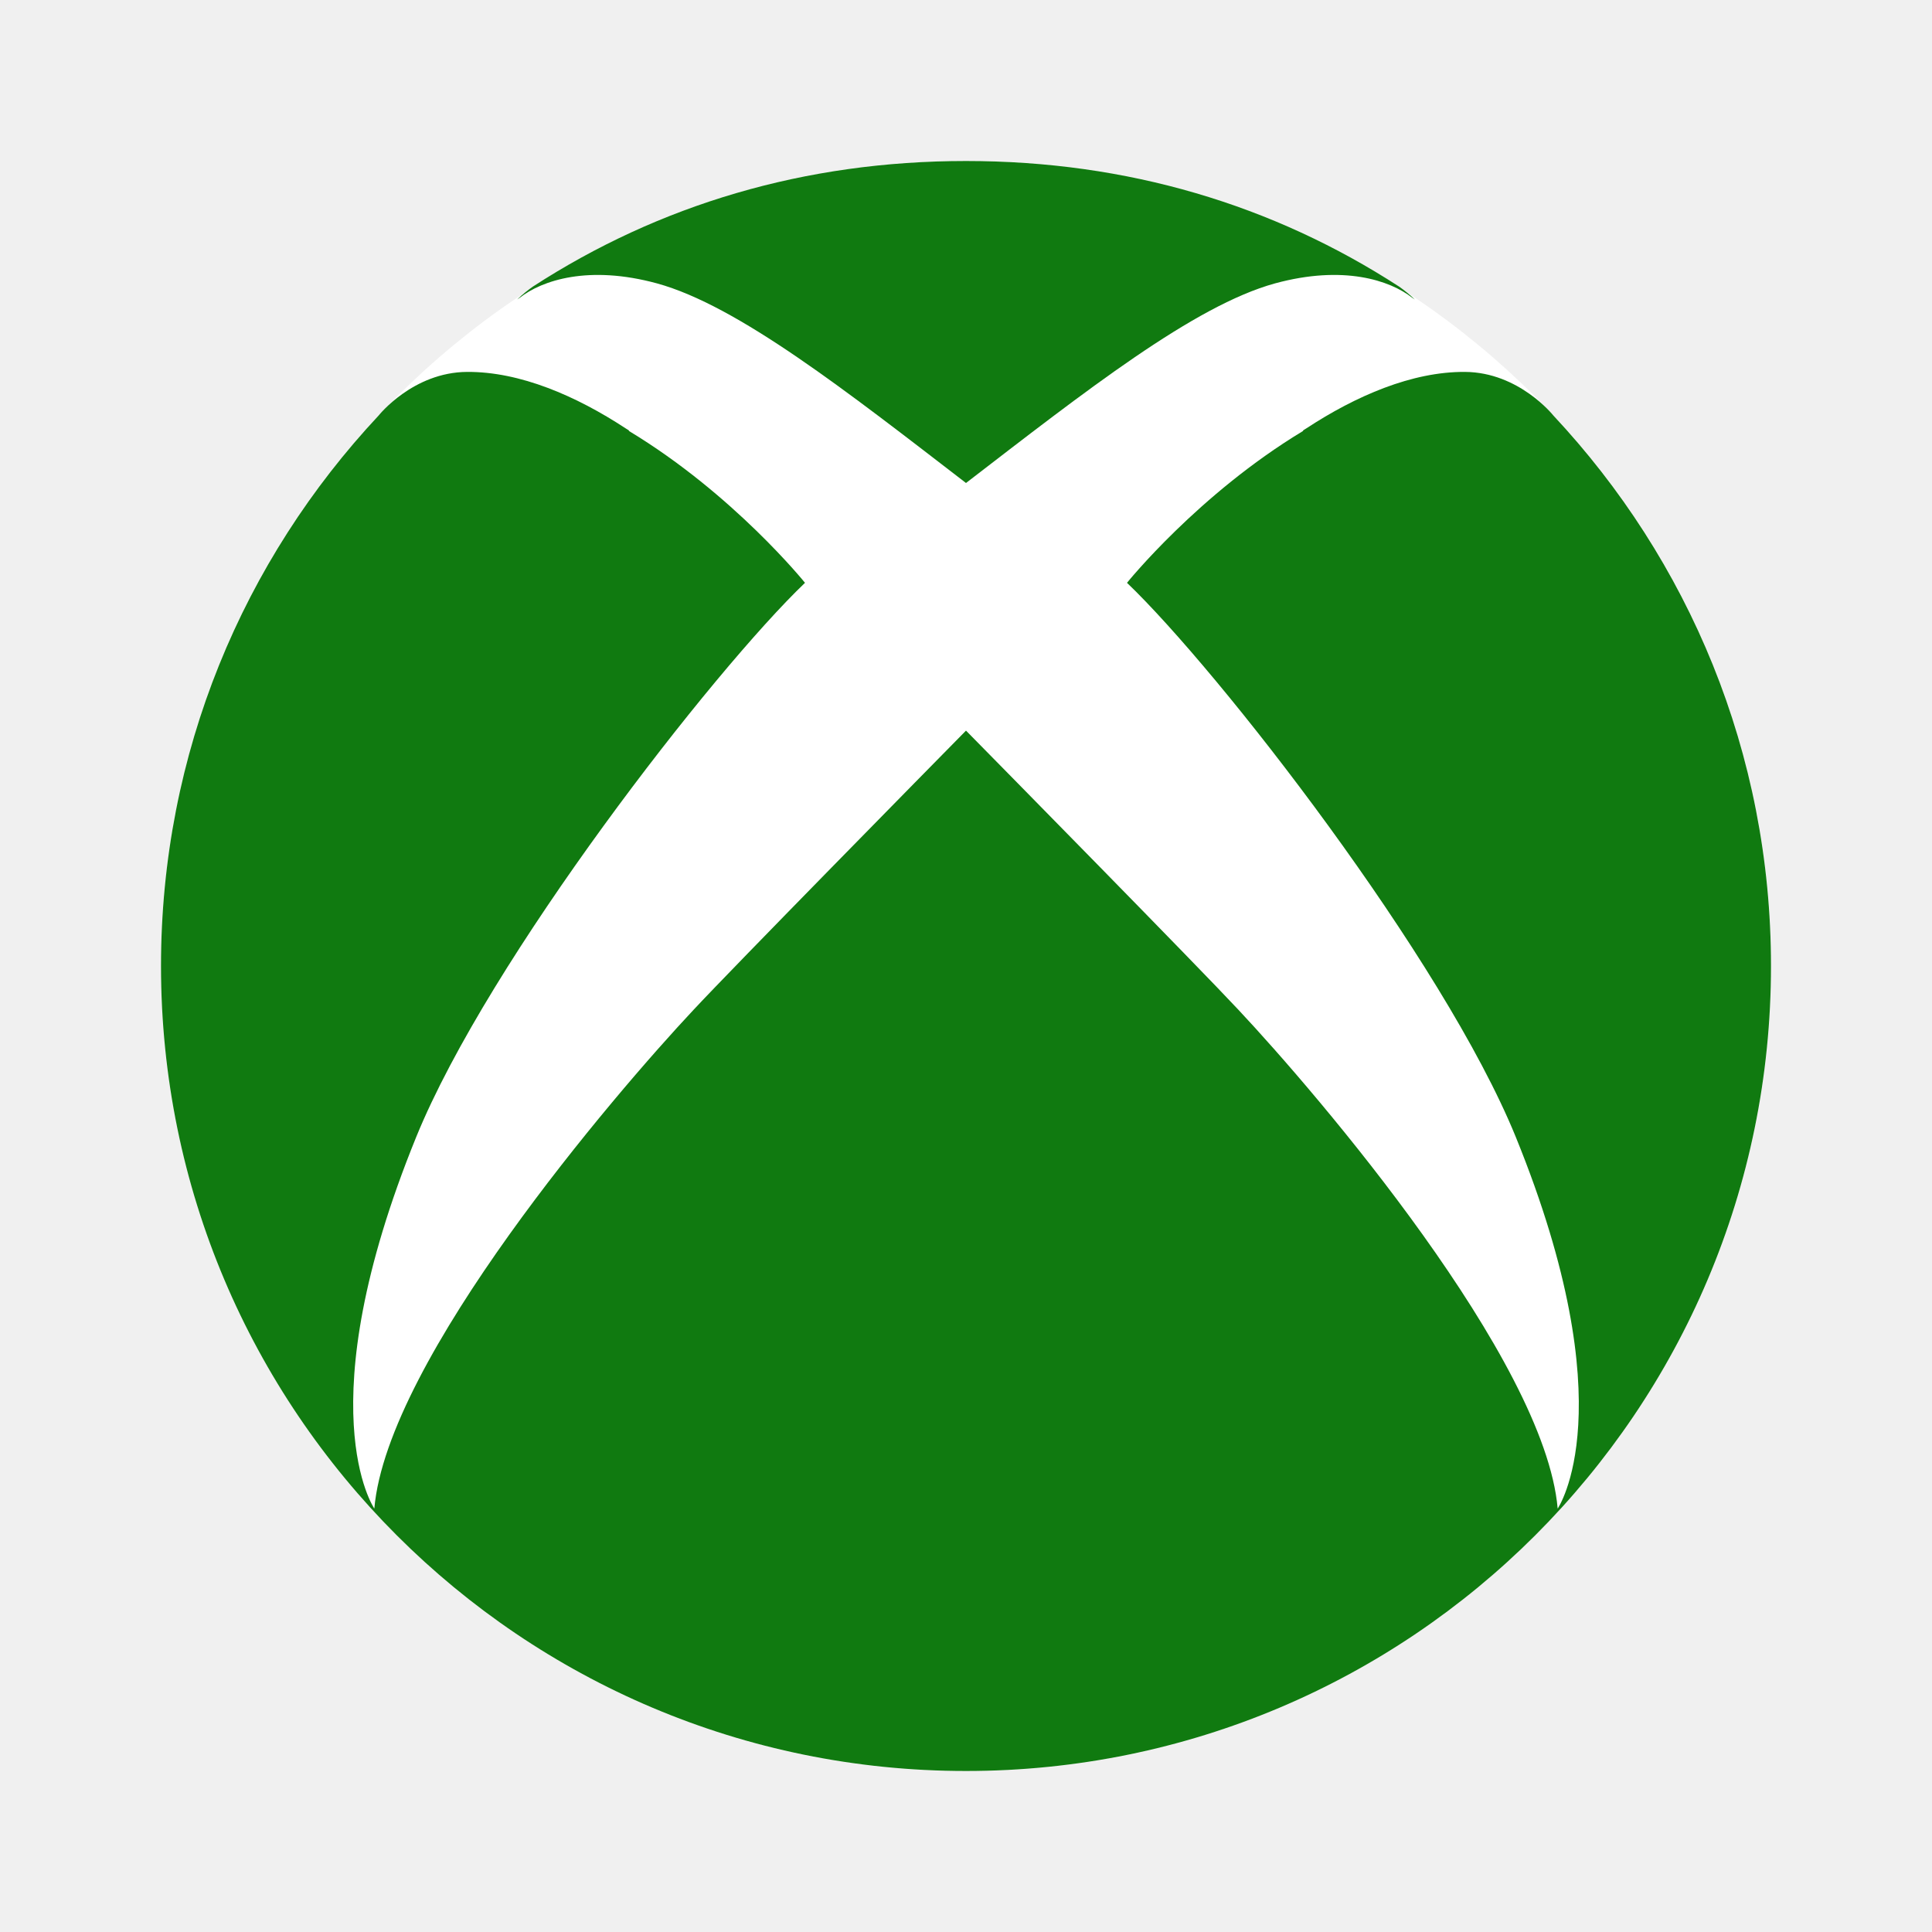
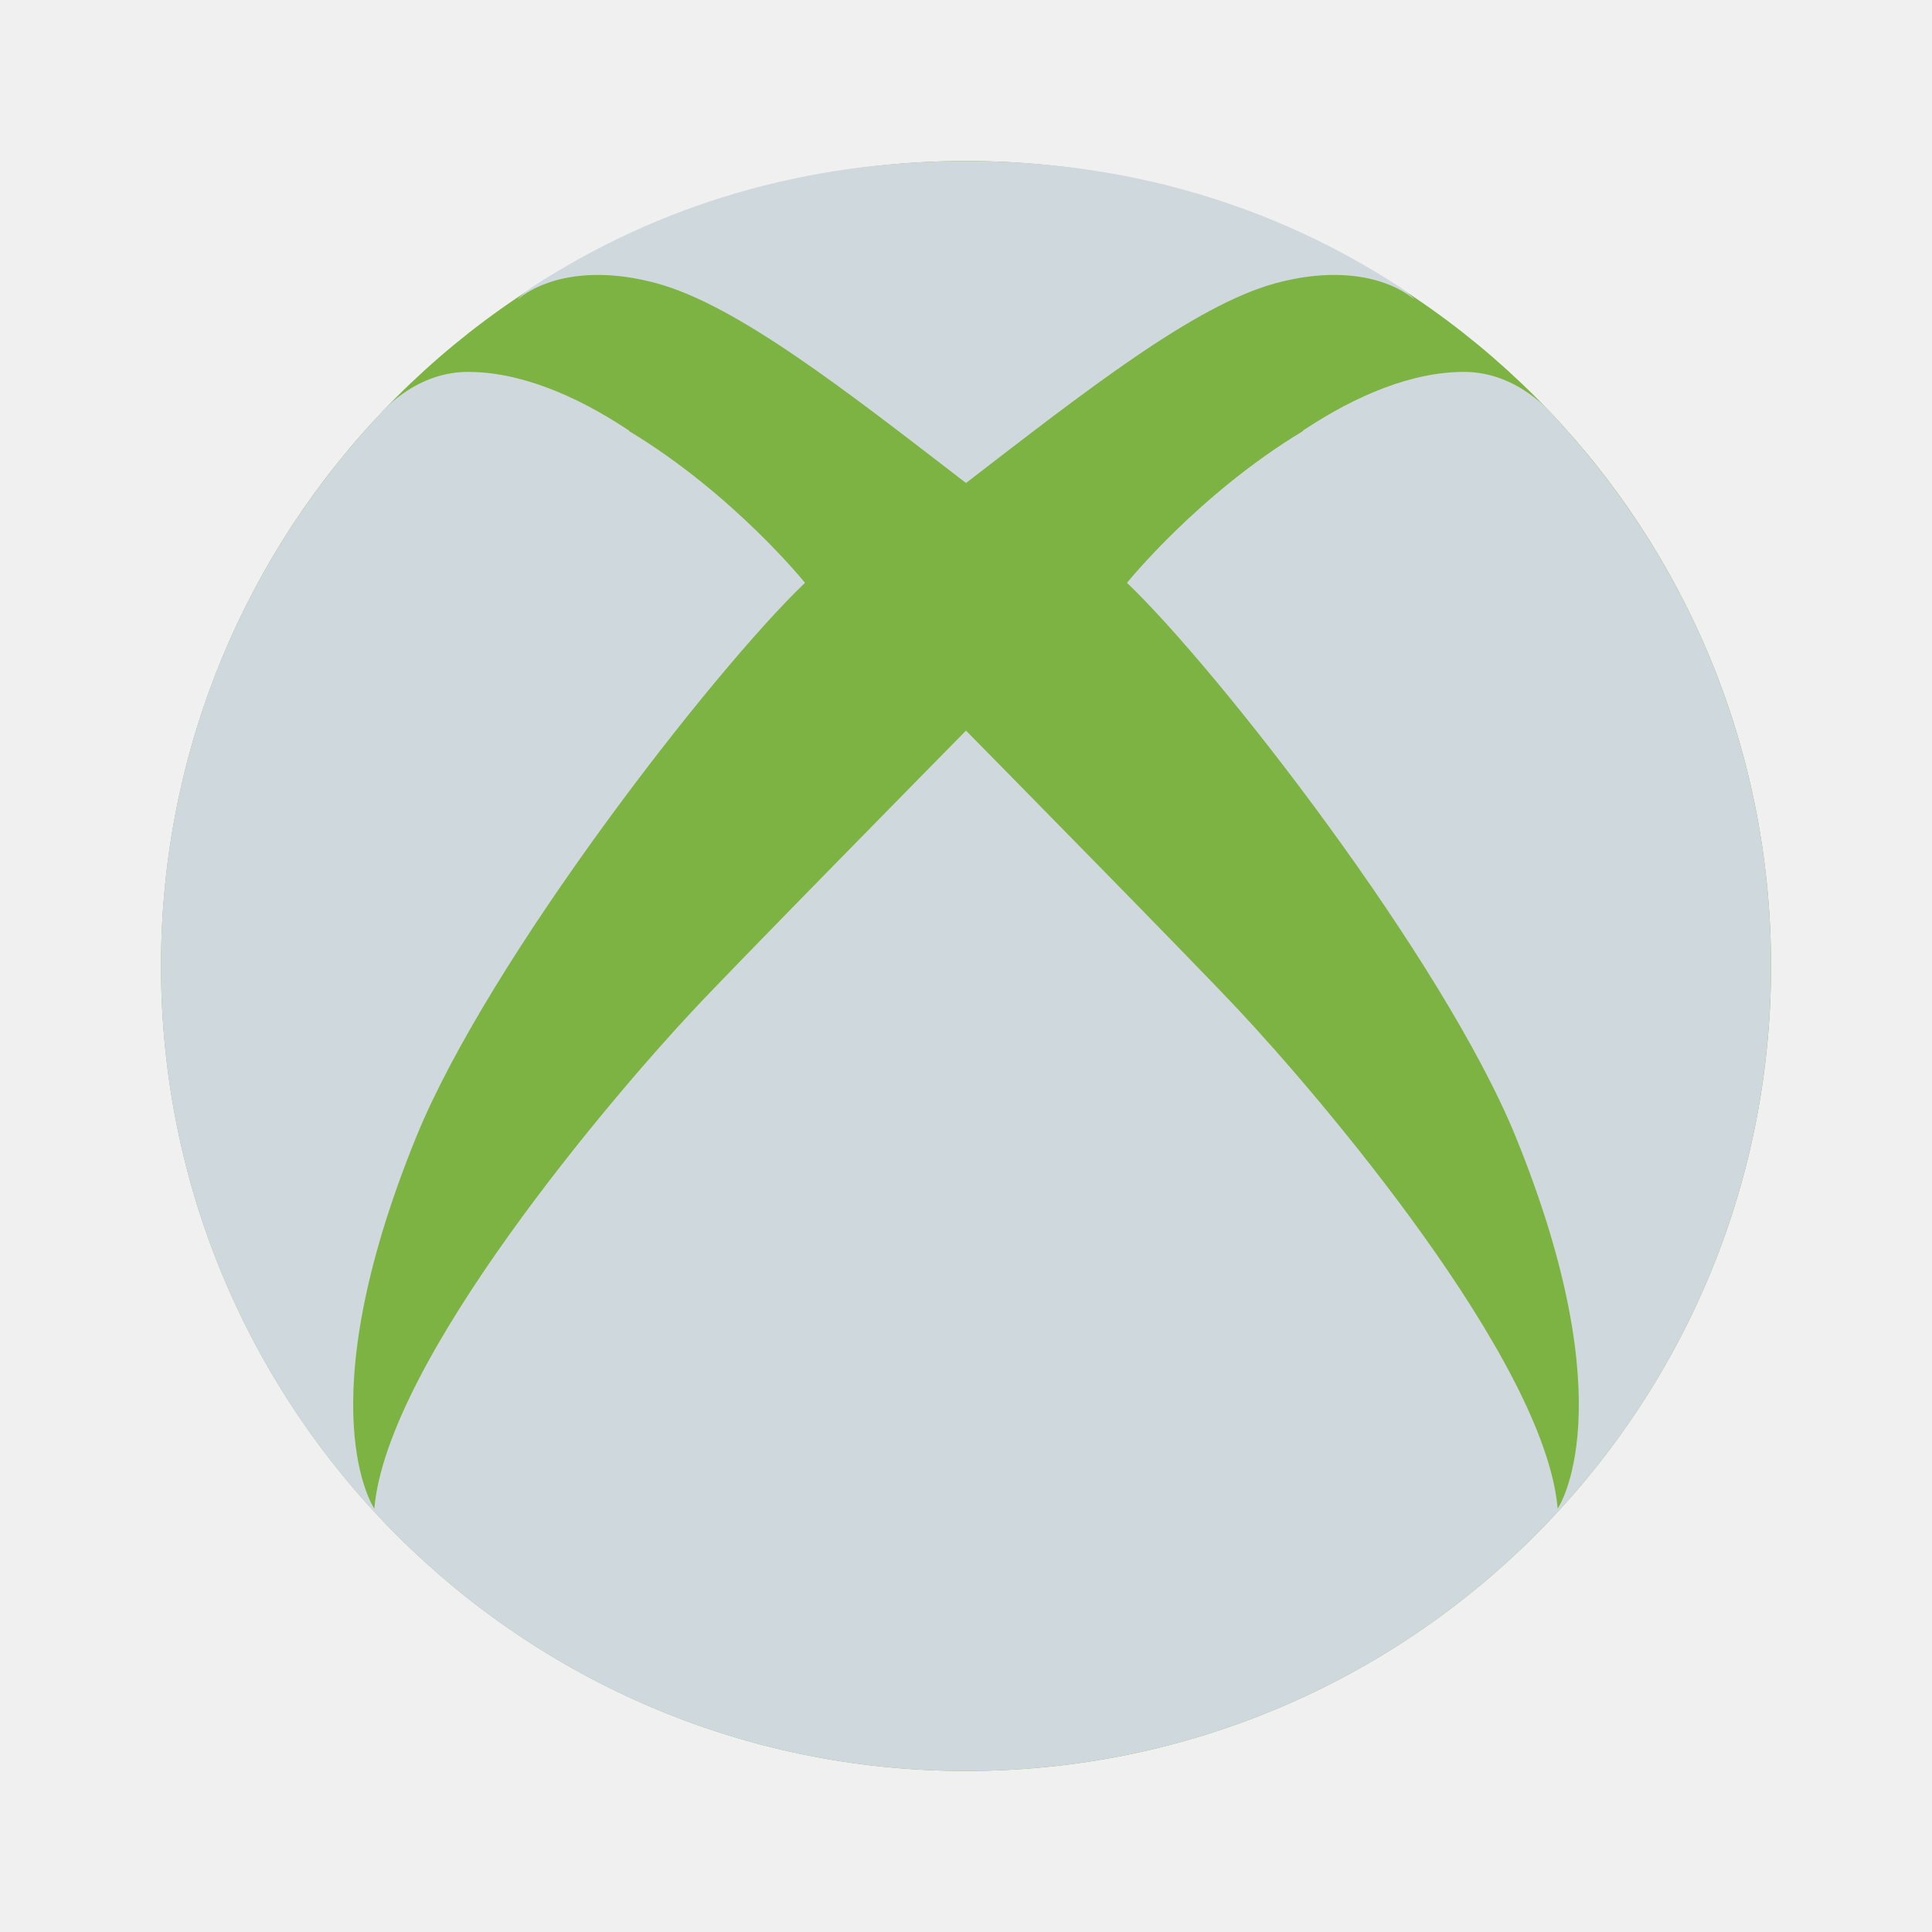
- <svg xmlns="http://www.w3.org/2000/svg" viewBox="0,0,256,256" width="48px" height="48px" fill-rule="nonzero">
-   <g fill="none" fill-rule="nonzero" stroke="none" stroke-width="1" stroke-linecap="butt" stroke-linejoin="miter" stroke-miterlimit="10" stroke-dasharray="" stroke-dashoffset="0" font-family="none" font-weight="none" font-size="none" text-anchor="none" style="mix-blend-mode: normal">
-     <g transform="scale(5.33333,5.33333)">
-       <path d="M24.001,4c-11.046,0 -20,8.954 -20,20c0,11.046 8.954,20 20,20c11.046,0 20,-8.954 20,-20c0,-11.046 -8.954,-20 -20,-20z" fill="#ffffff" />
-       <path d="M38.59,10.32c0,0 -0.85,-1.07 -2.19,-1.08c-1.32,-0.01 -2.72,0.6 -3.94,1.4c-0.05,0.03 -0.08,0.05 -0.08,0.05l-0.01,0.02c-2.6,1.57 -4.37,3.77 -4.37,3.77c2.27,2.17 7.86,9.35 9.66,13.77c2.75,6.76 1.04,9.23 1.04,9.23c-0.32,-3.7 -5.96,-10.29 -7.93,-12.39c-1,-1.073 -5.888,-6.042 -6.77,-6.938c-0.882,0.896 -5.77,5.865 -6.77,6.938c-1.97,2.1 -7.61,8.69 -7.93,12.39c0,0 -1.71,-2.47 1.04,-9.23c1.8,-4.42 7.39,-11.6 9.66,-13.77c0,0 -1.77,-2.2 -4.37,-3.77l-0.01,-0.02c0,0 -0.03,-0.02 -0.08,-0.05c-1.22,-0.8 -2.62,-1.41 -3.94,-1.4c-1.34,0.01 -2.19,1.08 -2.19,1.08c-3.36,3.59 -5.41,8.38 -5.41,13.68c0,11.05 8.95,20 20,20c11.05,0 20,-8.95 20,-20c0,-5.3 -2.05,-10.09 -5.41,-13.68z" fill="#107a10" />
-       <path d="M34.76,7.12c-3.13,-2.03 -6.75,-3.12 -10.76,-3.12c-4.01,0 -7.63,1.09 -10.76,3.12c-0.1,0.07 -0.27,0.2 -0.39,0.32c0.02,-0.01 0.04,-0.03 0.06,-0.04c0.56,-0.44 1.72,-0.82 3.41,-0.36c2.01,0.55 4.73,2.69 7.68,4.96c2.95,-2.27 5.67,-4.41 7.68,-4.96c1.69,-0.46 2.85,-0.08 3.41,0.36c0.02,0.01 0.04,0.03 0.06,0.04c-0.12,-0.12 -0.29,-0.25 -0.39,-0.32z" fill="#107a10" />
-     </g>
-   </g>
+ <svg xmlns="http://www.w3.org/2000/svg" viewBox="0 0 48 48" width="48px" height="48px">
+   <path fill="#7cb342" d="M24.001 4A20 20 0 1 0 24.001 44A20 20 0 1 0 24.001 4Z" />
+   <path fill="#cfd8dc" d="M38.59,10.32c0,0-0.85-1.07-2.19-1.08c-1.32-0.01-2.72,0.6-3.94,1.4c-0.05,0.03-0.08,0.05-0.08,0.05l-0.01,0.02c-2.6,1.57-4.37,3.77-4.37,3.77c2.27,2.17,7.86,9.35,9.66,13.77c2.75,6.76,1.04,9.23,1.04,9.23c-0.32-3.7-5.96-10.29-7.93-12.39c-1-1.073-5.888-6.042-6.77-6.938c-0.882,0.896-5.77,5.865-6.77,6.938c-1.97,2.1-7.61,8.69-7.93,12.39c0,0-1.71-2.47,1.04-9.23c1.8-4.42,7.39-11.6,9.66-13.77c0,0-1.77-2.2-4.37-3.77l-0.01-0.02c0,0-0.03-0.02-0.08-0.05c-1.22-0.8-2.62-1.41-3.94-1.4c-1.34,0.01-2.19,1.08-2.19,1.08C6.05,13.91,4,18.7,4,24c0,11.05,8.95,20,20,20s20-8.95,20-20C44,18.7,41.95,13.91,38.59,10.32z" />
+   <path fill="#cfd8dc" d="M34.76,7.12C31.63,5.09,28.01,4,24,4s-7.63,1.09-10.76,3.12c-0.1,0.07-0.27,0.2-0.39,0.32c0.02-0.01,0.04-0.03,0.06-0.04c0.56-0.44,1.72-0.82,3.41-0.36C18.33,7.59,21.05,9.73,24,12c2.95-2.27,5.67-4.41,7.68-4.96c1.69-0.46,2.85-0.08,3.41,0.36c0.02,0.01,0.04,0.03,0.06,0.04C35.03,7.32,34.86,7.19,34.76,7.12z" />
</svg>
